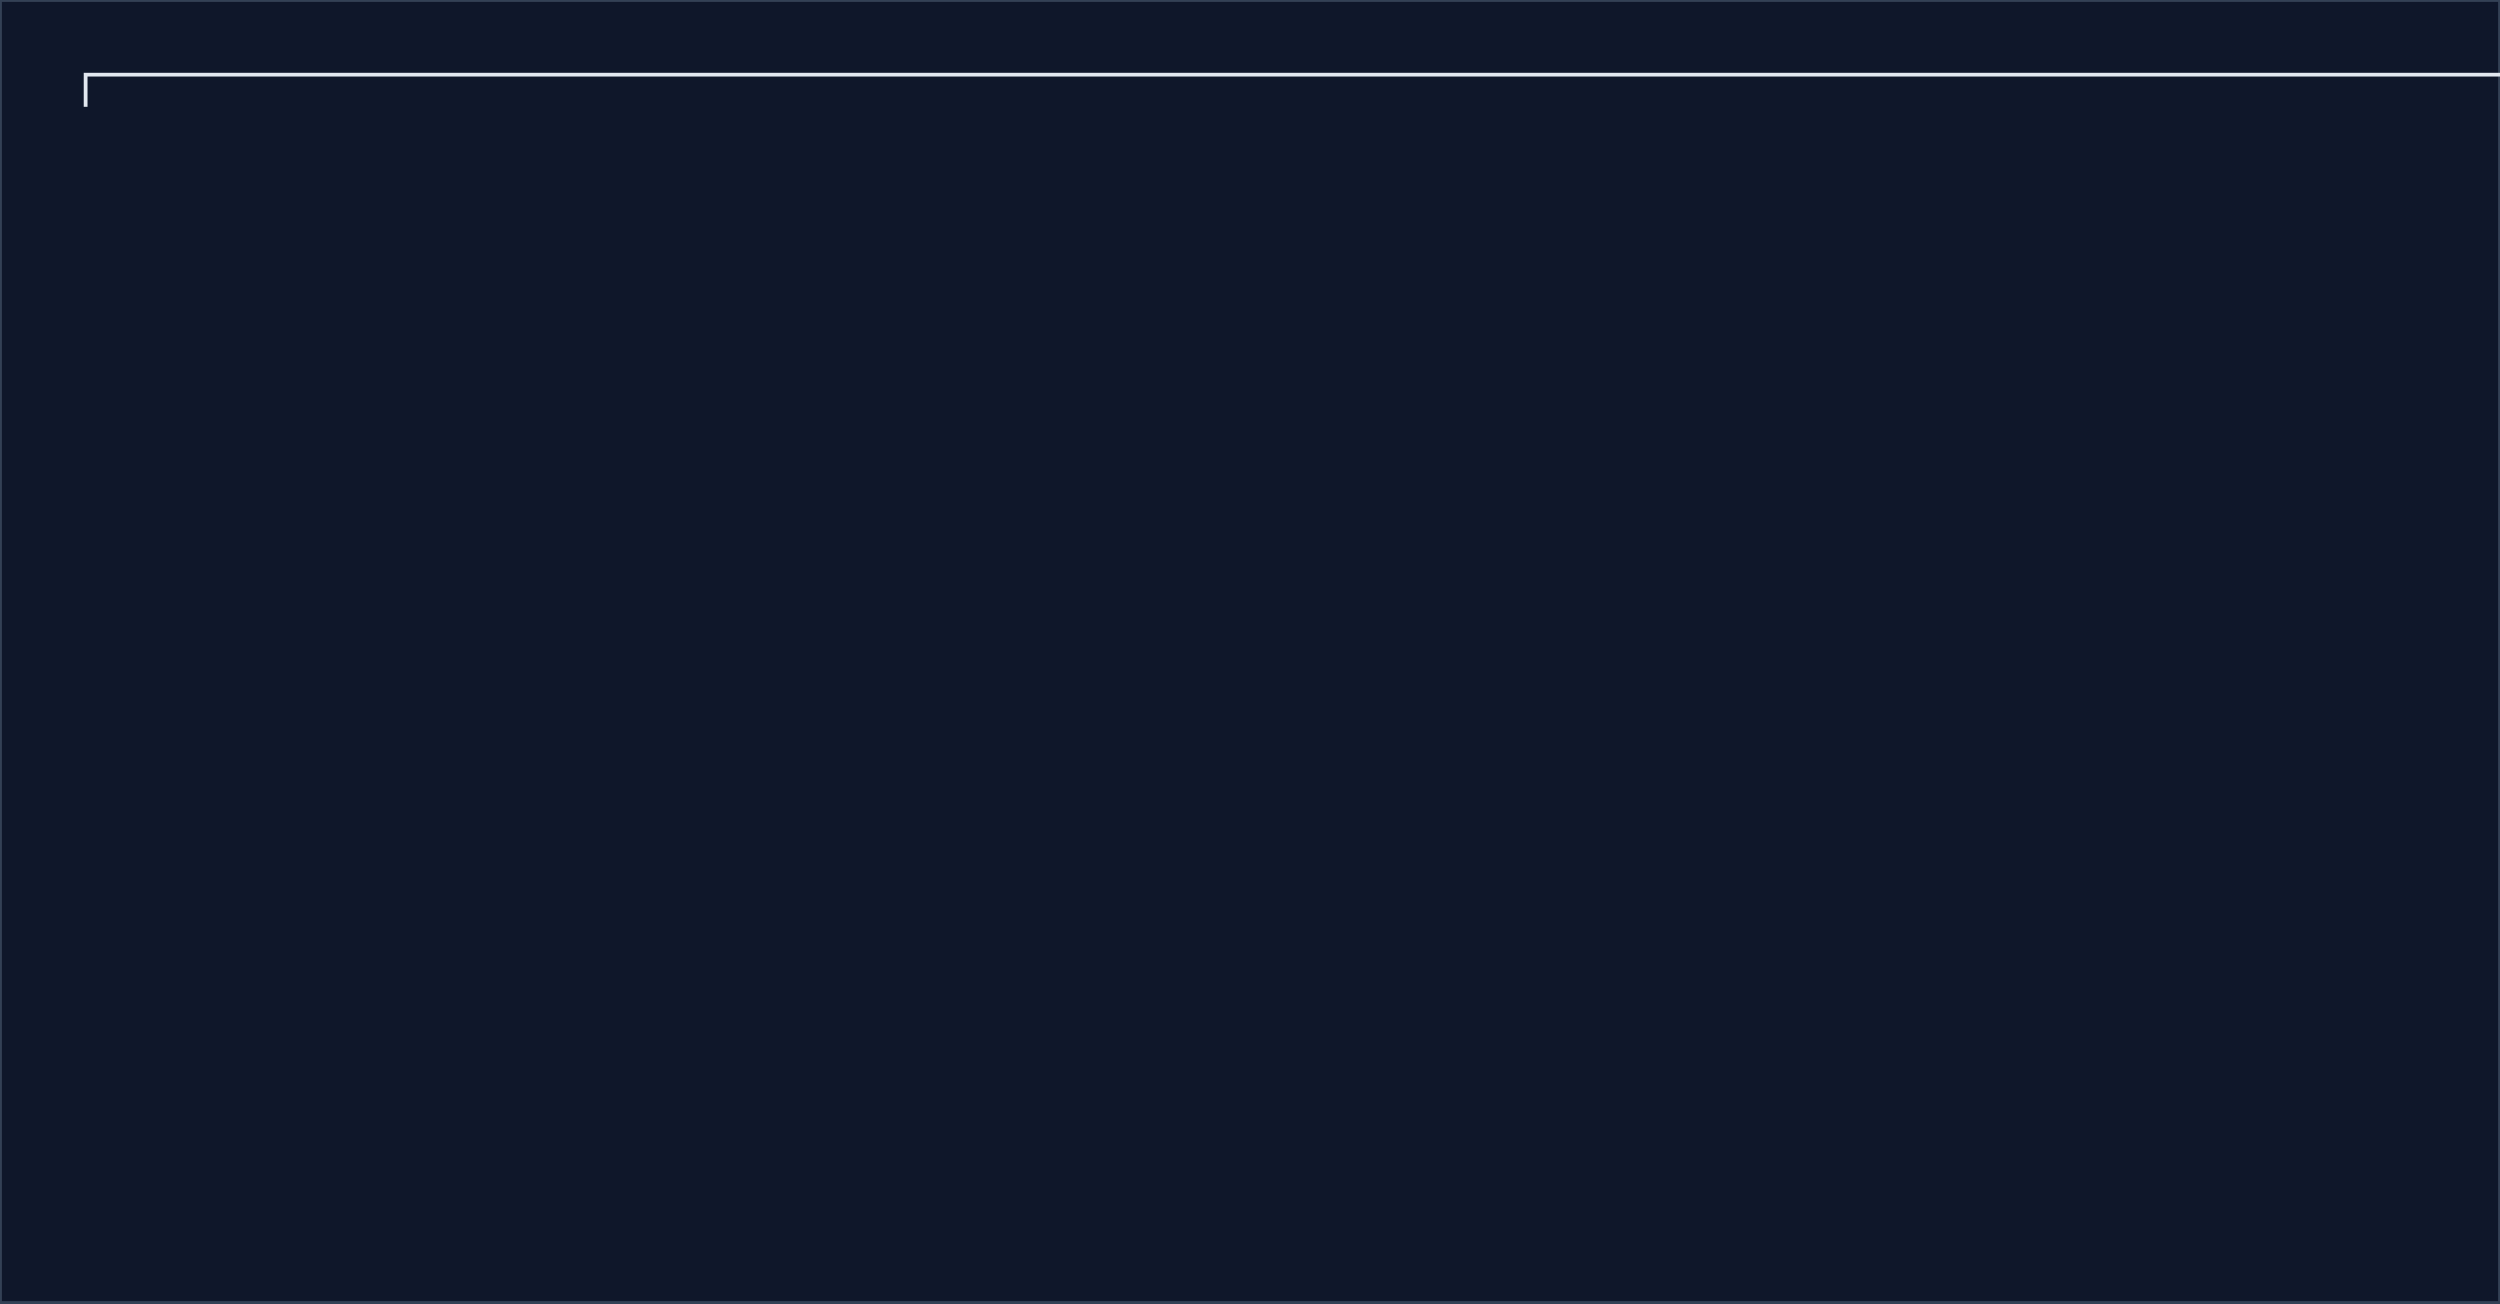
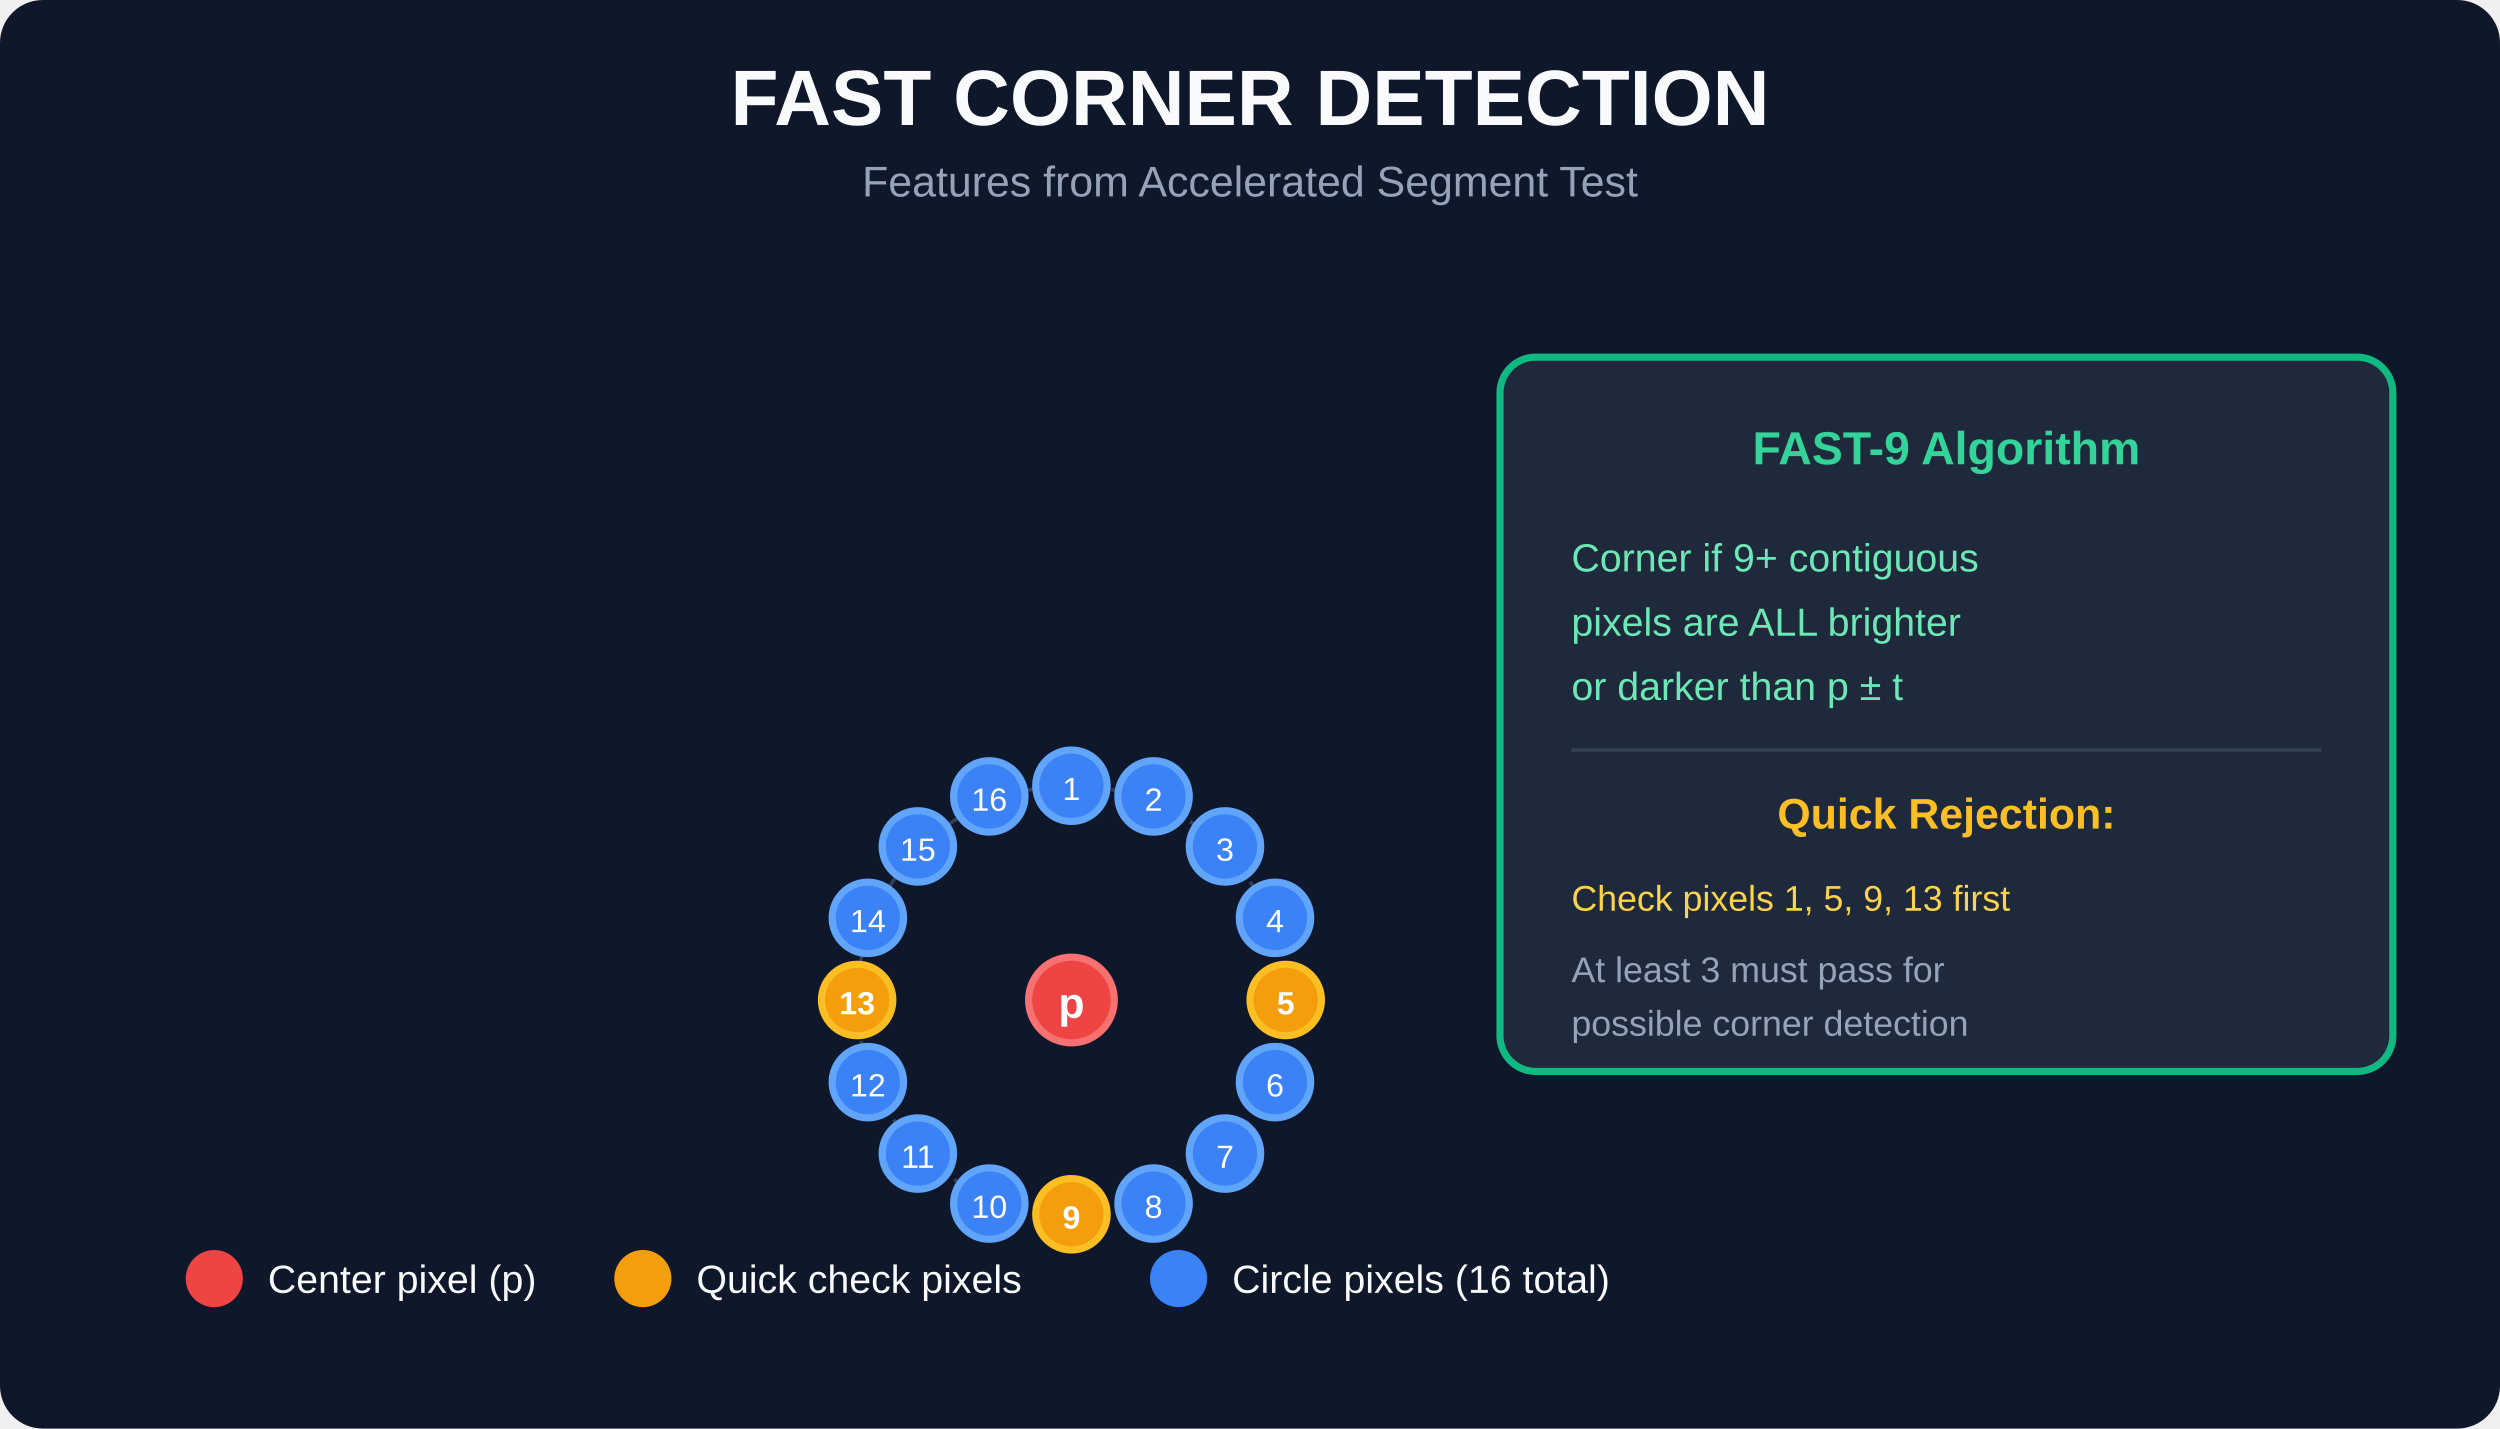
- <svg xmlns="http://www.w3.org/2000/svg" width="660" height="344" viewBox="0 0 660 344">
-   <style>
-     text {
-       font-family: 'Courier New', monospace;
-       font-size: 14px;
-       white-space: pre;
-     }
-   </style>
-   <rect width="100%" height="100%" fill="#0f172a" stroke="#334155" />
-   <text x="10" y="24" fill="#e2e8f0" xml:space="preserve">
- ┌───────────────────────────────────────────────────────────────────────────┐
- │                           FAST CORNER DETECTION                              │
- └───────────────────────────────────────────────────────────────────────────┘
- 
-     Circle of 16 pixels around candidate point p:
- 
-               1  2  3
-            16        4
-          15     p     5
-          14           6
-            13        7
-               12 11 10
- 
-     FAST-9: Corner if 9+ contiguous pixels are ALL brighter or ALL darker
-     than center pixel p by threshold t.
- 
-     Quick rejection: First check pixels 1, 5, 9, 13
-     - At least 3 must be brighter or darker for possible corner
-   </text>
+ <svg xmlns="http://www.w3.org/2000/svg" viewBox="0 0 700 400">
+   <rect width="700" height="400" fill="#0f172a" rx="12" />
+   <text x="350" y="35" text-anchor="middle" font-family="Arial, sans-serif" font-size="22" font-weight="bold" fill="#f8fafc">FAST CORNER DETECTION</text>
+   <text x="350" y="55" text-anchor="middle" font-family="Arial, sans-serif" font-size="12" fill="#94a3b8">Features from Accelerated Segment Test</text>
+   <g transform="translate(200, 180)">
+     <circle cx="100" cy="100" r="12" fill="#ef4444" stroke="#f87171" stroke-width="2" />
+     <text x="100" y="105" text-anchor="middle" font-family="Arial, sans-serif" font-size="12" font-weight="bold" fill="#fff">p</text>
+     <circle cx="100" cy="100" r="60" fill="none" stroke="#334155" stroke-width="1" stroke-dasharray="3,3" />
+     <circle cx="100" cy="40" r="10" fill="#3b82f6" stroke="#60a5fa" stroke-width="2" />
+     <text x="100" y="44" text-anchor="middle" font-family="Arial, sans-serif" font-size="9" fill="#fff">1</text>
+     <circle cx="123" cy="43" r="10" fill="#3b82f6" stroke="#60a5fa" stroke-width="2" />
+     <text x="123" y="47" text-anchor="middle" font-family="Arial, sans-serif" font-size="9" fill="#fff">2</text>
+     <circle cx="143" cy="57" r="10" fill="#3b82f6" stroke="#60a5fa" stroke-width="2" />
+     <text x="143" y="61" text-anchor="middle" font-family="Arial, sans-serif" font-size="9" fill="#fff">3</text>
+     <circle cx="157" cy="77" r="10" fill="#3b82f6" stroke="#60a5fa" stroke-width="2" />
+     <text x="157" y="81" text-anchor="middle" font-family="Arial, sans-serif" font-size="9" fill="#fff">4</text>
+     <circle cx="160" cy="100" r="10" fill="#f59e0b" stroke="#fbbf24" stroke-width="2" />
+     <text x="160" y="104" text-anchor="middle" font-family="Arial, sans-serif" font-size="9" font-weight="bold" fill="#fff">5</text>
+     <circle cx="157" cy="123" r="10" fill="#3b82f6" stroke="#60a5fa" stroke-width="2" />
+     <text x="157" y="127" text-anchor="middle" font-family="Arial, sans-serif" font-size="9" fill="#fff">6</text>
+     <circle cx="143" cy="143" r="10" fill="#3b82f6" stroke="#60a5fa" stroke-width="2" />
+     <text x="143" y="147" text-anchor="middle" font-family="Arial, sans-serif" font-size="9" fill="#fff">7</text>
+     <circle cx="123" cy="157" r="10" fill="#3b82f6" stroke="#60a5fa" stroke-width="2" />
+     <text x="123" y="161" text-anchor="middle" font-family="Arial, sans-serif" font-size="9" fill="#fff">8</text>
+     <circle cx="100" cy="160" r="10" fill="#f59e0b" stroke="#fbbf24" stroke-width="2" />
+     <text x="100" y="164" text-anchor="middle" font-family="Arial, sans-serif" font-size="9" font-weight="bold" fill="#fff">9</text>
+     <circle cx="77" cy="157" r="10" fill="#3b82f6" stroke="#60a5fa" stroke-width="2" />
+     <text x="77" y="161" text-anchor="middle" font-family="Arial, sans-serif" font-size="9" fill="#fff">10</text>
+     <circle cx="57" cy="143" r="10" fill="#3b82f6" stroke="#60a5fa" stroke-width="2" />
+     <text x="57" y="147" text-anchor="middle" font-family="Arial, sans-serif" font-size="9" fill="#fff">11</text>
+     <circle cx="43" cy="123" r="10" fill="#3b82f6" stroke="#60a5fa" stroke-width="2" />
+     <text x="43" y="127" text-anchor="middle" font-family="Arial, sans-serif" font-size="9" fill="#fff">12</text>
+     <circle cx="40" cy="100" r="10" fill="#f59e0b" stroke="#fbbf24" stroke-width="2" />
+     <text x="40" y="104" text-anchor="middle" font-family="Arial, sans-serif" font-size="9" font-weight="bold" fill="#fff">13</text>
+     <circle cx="43" cy="77" r="10" fill="#3b82f6" stroke="#60a5fa" stroke-width="2" />
+     <text x="43" y="81" text-anchor="middle" font-family="Arial, sans-serif" font-size="9" fill="#fff">14</text>
+     <circle cx="57" cy="57" r="10" fill="#3b82f6" stroke="#60a5fa" stroke-width="2" />
+     <text x="57" y="61" text-anchor="middle" font-family="Arial, sans-serif" font-size="9" fill="#fff">15</text>
+     <circle cx="77" cy="43" r="10" fill="#3b82f6" stroke="#60a5fa" stroke-width="2" />
+     <text x="77" y="47" text-anchor="middle" font-family="Arial, sans-serif" font-size="9" fill="#fff">16</text>
+   </g>
+   <g transform="translate(420, 100)">
+     <rect width="250" height="200" rx="10" fill="#1e293b" stroke="#10b981" stroke-width="2" />
+     <text x="125" y="30" text-anchor="middle" font-family="Arial, sans-serif" font-size="13" font-weight="bold" fill="#34d399">FAST-9 Algorithm</text>
+     <text x="20" y="60" font-family="Arial, sans-serif" font-size="11" fill="#6ee7b7">Corner if 9+ contiguous</text>
+     <text x="20" y="78" font-family="Arial, sans-serif" font-size="11" fill="#6ee7b7">pixels are ALL brighter</text>
+     <text x="20" y="96" font-family="Arial, sans-serif" font-size="11" fill="#6ee7b7">or darker than p ± t</text>
+     <line x1="20" y1="110" x2="230" y2="110" stroke="#334155" stroke-width="1" />
+     <text x="125" y="132" text-anchor="middle" font-family="Arial, sans-serif" font-size="12" font-weight="bold" fill="#fbbf24">Quick Rejection:</text>
+     <text x="20" y="155" font-family="Arial, sans-serif" font-size="10" fill="#fcd34d">Check pixels 1, 5, 9, 13 first</text>
+     <text x="20" y="175" font-family="Arial, sans-serif" font-size="10" fill="#94a3b8">At least 3 must pass for</text>
+     <text x="20" y="190" font-family="Arial, sans-serif" font-size="10" fill="#94a3b8">possible corner detection</text>
+   </g>
+   <g transform="translate(50, 350)">
+     <circle cx="10" cy="8" r="8" fill="#ef4444" />
+     <text x="25" y="12" font-family="Arial, sans-serif" font-size="11" fill="#f8fafc">Center pixel (p)</text>
+     <circle cx="130" cy="8" r="8" fill="#f59e0b" />
+     <text x="145" y="12" font-family="Arial, sans-serif" font-size="11" fill="#f8fafc">Quick check pixels</text>
+     <circle cx="280" cy="8" r="8" fill="#3b82f6" />
+     <text x="295" y="12" font-family="Arial, sans-serif" font-size="11" fill="#f8fafc">Circle pixels (16 total)</text>
+   </g>
</svg>
